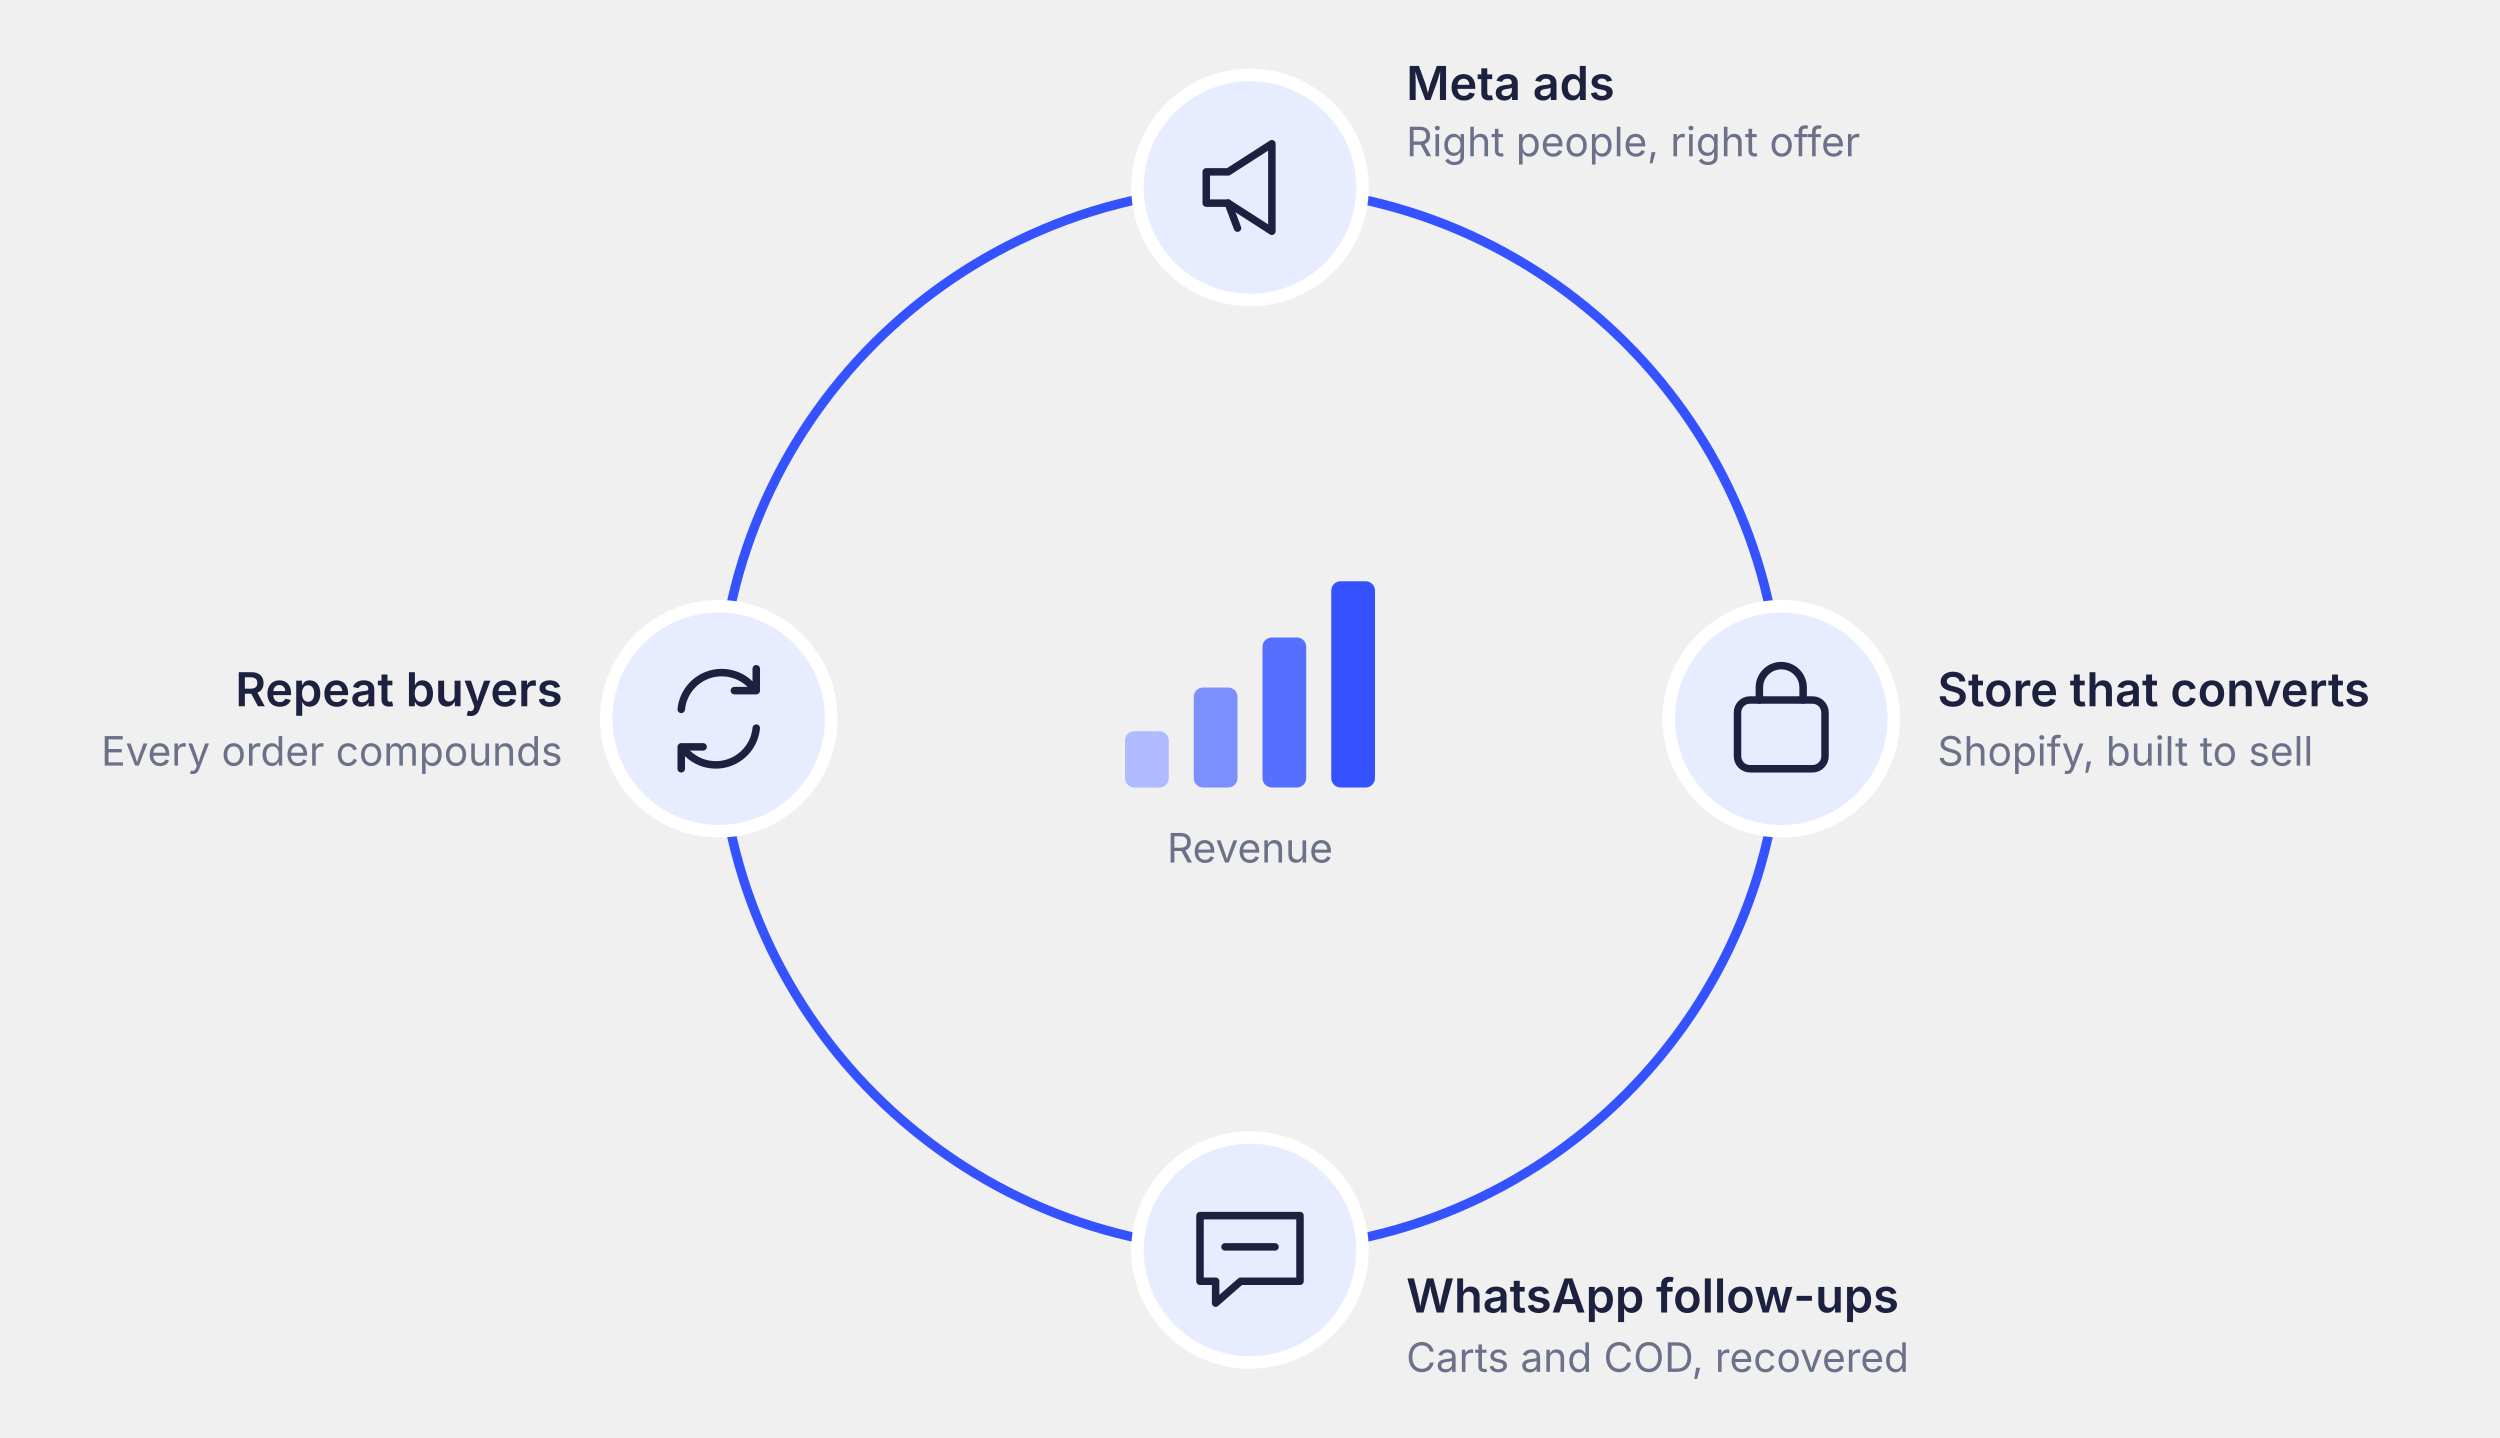
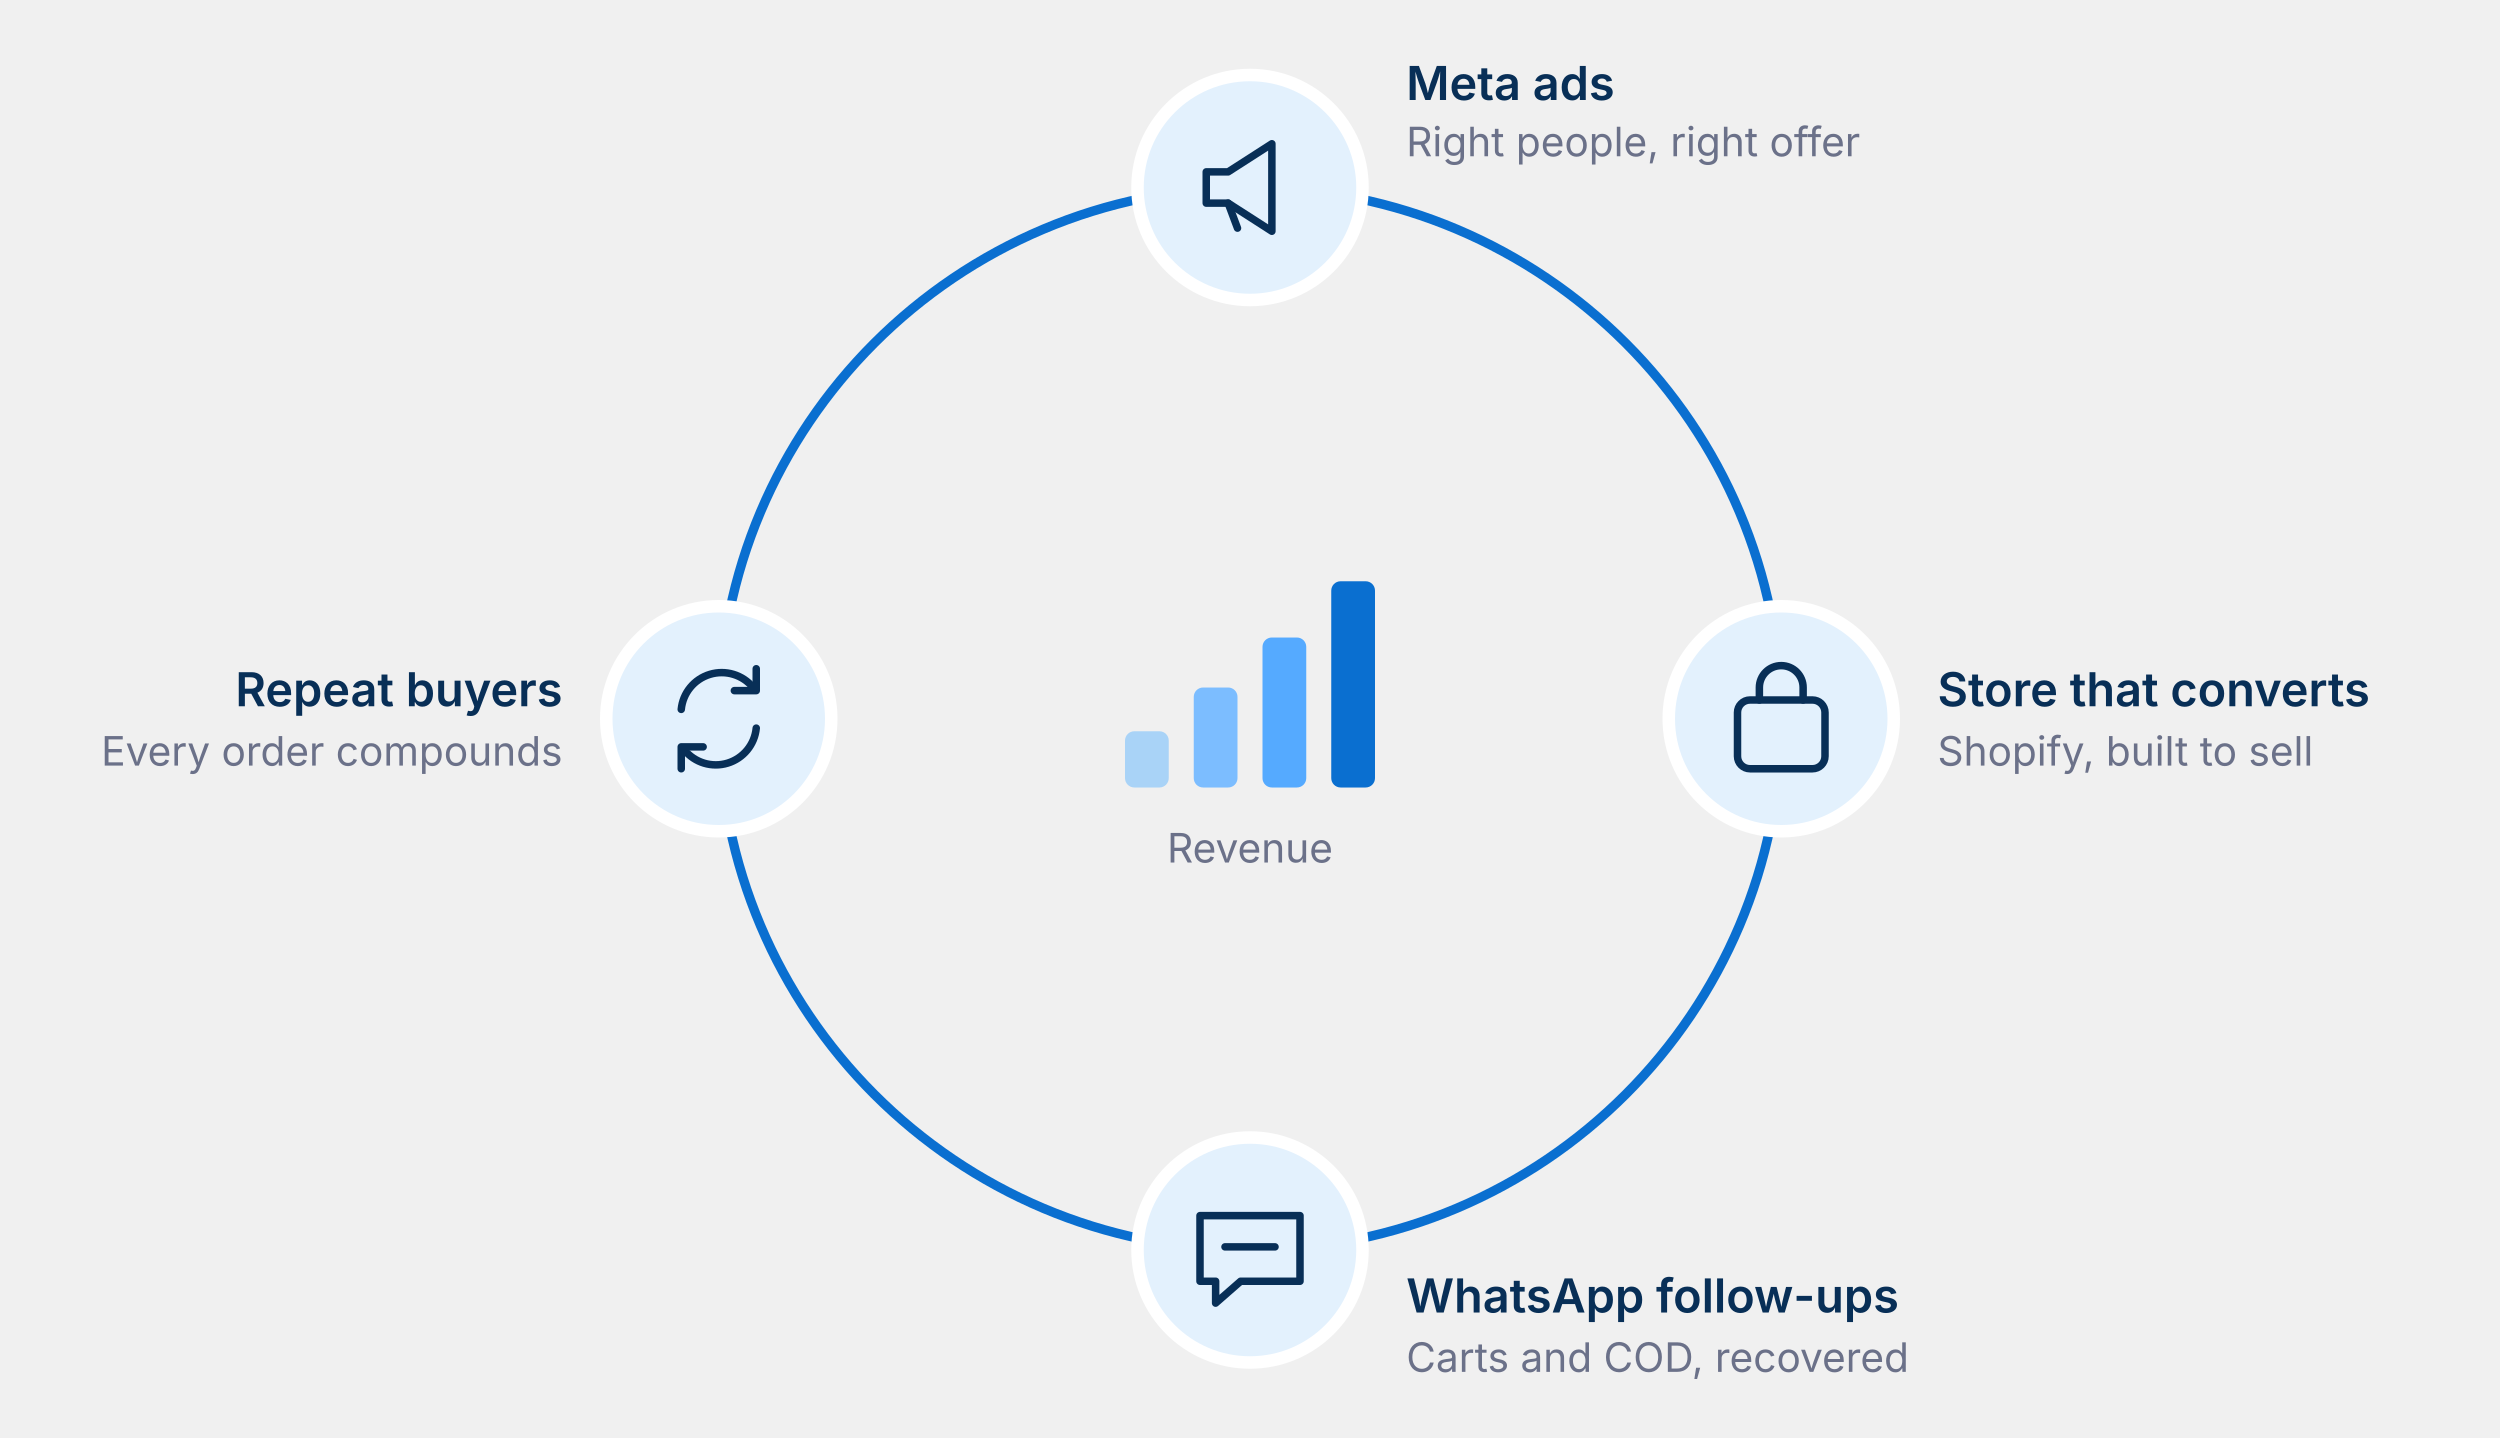
<svg xmlns="http://www.w3.org/2000/svg" viewBox="0 30 800 460" role="img" aria-labelledby="t d">
  <style>
.f{font-family:"DM Sans","Inter",system-ui,-apple-system,"Segoe UI",sans-serif}
.arc{stroke-dasharray:1068;animation:arc 8s linear infinite}
.pulse{transform-box:view-box;transform-origin:400px 260px;animation:spin 8s linear infinite}
.hl{transform-box:fill-box;transform-origin:center;animation:hl 8s ease-out infinite}
.b{transform-box:fill-box;transform-origin:50% 100%}
.b1{animation:b1 8s ease-out infinite}.b2{animation:b2 8s ease-out infinite}.b3{animation:b3 8s ease-out infinite}.b4{animation:b4 8s ease-out infinite}
@keyframes arc{from{stroke-dashoffset:1068}to{stroke-dashoffset:0}}
@keyframes spin{from{transform:rotate(0deg)}to{transform:rotate(360deg)}}
@keyframes hl{0%{opacity:1;transform:scale(1.14)}6%{opacity:1;transform:scale(1)}18%,100%{opacity:0;transform:scale(1)}}
@keyframes b1{0%,2%{transform:scaleY(0)}7%,93%{transform:scaleY(1)}98%,100%{transform:scaleY(0)}}
@keyframes b2{0%,27%{transform:scaleY(0)}32%,93%{transform:scaleY(1)}98%,100%{transform:scaleY(0)}}
@keyframes b3{0%,52%{transform:scaleY(0)}57%,93%{transform:scaleY(1)}98%,100%{transform:scaleY(0)}}
@keyframes b4{0%,77%{transform:scaleY(0)}82%,93%{transform:scaleY(1)}98%,100%{transform:scaleY(0)}}
@media (prefers-reduced-motion:reduce){*{animation:none!important}}
</style>
  <circle cx="400" cy="260" r="170" fill="none" stroke="#E4E2DC" stroke-width="2" />
-   <circle class="arc" cx="400" cy="260" r="170" fill="none" stroke="#3452FF" stroke-width="3" stroke-linecap="round" transform="rotate(-90 400 260)" />
+   <circle class="arc" cx="400" cy="260" r="170" fill="none" stroke="#0a6fd0" stroke-width="3" stroke-linecap="round" transform="rotate(-90 400 260)" />
  <g class="pulse">
-     <circle cx="400" cy="90" r="10" fill="#FFC83D" stroke="#1C2140" stroke-width="2" />
+     <circle cx="400" cy="90" r="10" fill="#FFC83D" stroke="#082f57" stroke-width="2" />
  </g>
-   <circle cx="400" cy="90" r="36" fill="#E8ECFF" stroke="#FFFFFF" stroke-width="4" />
+   <circle cx="400" cy="90" r="36" fill="#e3f1fd" stroke="#FFFFFF" stroke-width="4" />
  <circle class="hl" cx="400" cy="90" r="36" fill="#FFC83D" opacity="0" />
-   <circle cx="570" cy="260" r="36" fill="#E8ECFF" stroke="#FFFFFF" stroke-width="4" />
+   <circle cx="570" cy="260" r="36" fill="#e3f1fd" stroke="#FFFFFF" stroke-width="4" />
  <circle class="hl" cx="570" cy="260" r="36" fill="#FFC83D" opacity="0" style="animation-delay:-6s" />
-   <circle cx="400" cy="430" r="36" fill="#E8ECFF" stroke="#FFFFFF" stroke-width="4" />
+   <circle cx="400" cy="430" r="36" fill="#e3f1fd" stroke="#FFFFFF" stroke-width="4" />
  <circle class="hl" cx="400" cy="430" r="36" fill="#FFC83D" opacity="0" style="animation-delay:-4s" />
-   <circle cx="230" cy="260" r="36" fill="#E8ECFF" stroke="#FFFFFF" stroke-width="4" />
+   <circle cx="230" cy="260" r="36" fill="#e3f1fd" stroke="#FFFFFF" stroke-width="4" />
  <circle class="hl" cx="230" cy="260" r="36" fill="#FFC83D" opacity="0" style="animation-delay:-2s" />
-   <g fill="none" stroke="#1C2140" stroke-width="2.4" stroke-linecap="round" stroke-linejoin="round">
+   <g fill="none" stroke="#082f57" stroke-width="2.4" stroke-linecap="round" stroke-linejoin="round">
    <path d="M386 85h7l14-9v28l-14-9h-7z" />
    <path d="M393 95l3 8" />
    <rect x="556" y="254" width="28" height="22" rx="4" />
    <path d="M563 254v-4a7 7 0 0 1 14 0v4" />
    <path d="M384 419h32v21h-19l-8 7v-7h-5z" />
    <path d="M392 429h16" />
    <path d="M218 257a13 13 0 0 1 23-7" />
    <path d="M242 244v7h-7" />
    <path d="M242 263a13 13 0 0 1-23 7" />
    <path d="M218 276v-7h7" />
  </g>
  <g class="f">
-     <text x="450" y="62" font-size="15" font-weight="600" fill="#1C2140">Meta ads</text>
+     <text x="450" y="62" font-size="15" font-weight="600" fill="#082f57">Meta ads</text>
    <text x="450" y="80" font-size="13" fill="#6B7189">Right people, right offer</text>
-     <text x="620" y="256" font-size="15" font-weight="600" fill="#1C2140">Store that converts</text>
+     <text x="620" y="256" font-size="15" font-weight="600" fill="#082f57">Store that converts</text>
    <text x="620" y="275" font-size="13" fill="#6B7189">Shopify, built to sell</text>
-     <text x="450" y="450" font-size="15" font-weight="600" fill="#1C2140">WhatsApp follow-ups</text>
+     <text x="450" y="450" font-size="15" font-weight="600" fill="#082f57">WhatsApp follow-ups</text>
    <text x="450" y="469" font-size="13" fill="#6B7189">Carts and COD, recovered</text>
-     <text x="180" y="256" font-size="15" font-weight="600" fill="#1C2140" text-anchor="end">Repeat buyers</text>
+     <text x="180" y="256" font-size="15" font-weight="600" fill="#082f57" text-anchor="end">Repeat buyers</text>
    <text x="180" y="275" font-size="13" fill="#6B7189" text-anchor="end">Every order compounds</text>
  </g>
-   <rect class="b b1" x="360" y="264" width="14" height="18" rx="3" fill="#AEBBFF" />
-   <rect class="b b2" x="382" y="250" width="14" height="32" rx="3" fill="#7C8FFF" />
-   <rect class="b b3" x="404" y="234" width="14" height="48" rx="3" fill="#5570FF" />
-   <rect class="b b4" x="426" y="216" width="14" height="66" rx="3" fill="#3452FF" />
+   <rect class="b b1" x="360" y="264" width="14" height="18" rx="3" fill="#a9d3f7" />
+   <rect class="b b2" x="382" y="250" width="14" height="32" rx="3" fill="#7cbdff" />
+   <rect class="b b3" x="404" y="234" width="14" height="48" rx="3" fill="#55aaff" />
+   <rect class="b b4" x="426" y="216" width="14" height="66" rx="3" fill="#0a6fd0" />
  <text class="f" x="400" y="306" font-size="13" fill="#6B7189" text-anchor="middle">Revenue</text>
  <style>*{animation-play-state:paused!important;animation-delay:-4s!important}</style>
</svg>
